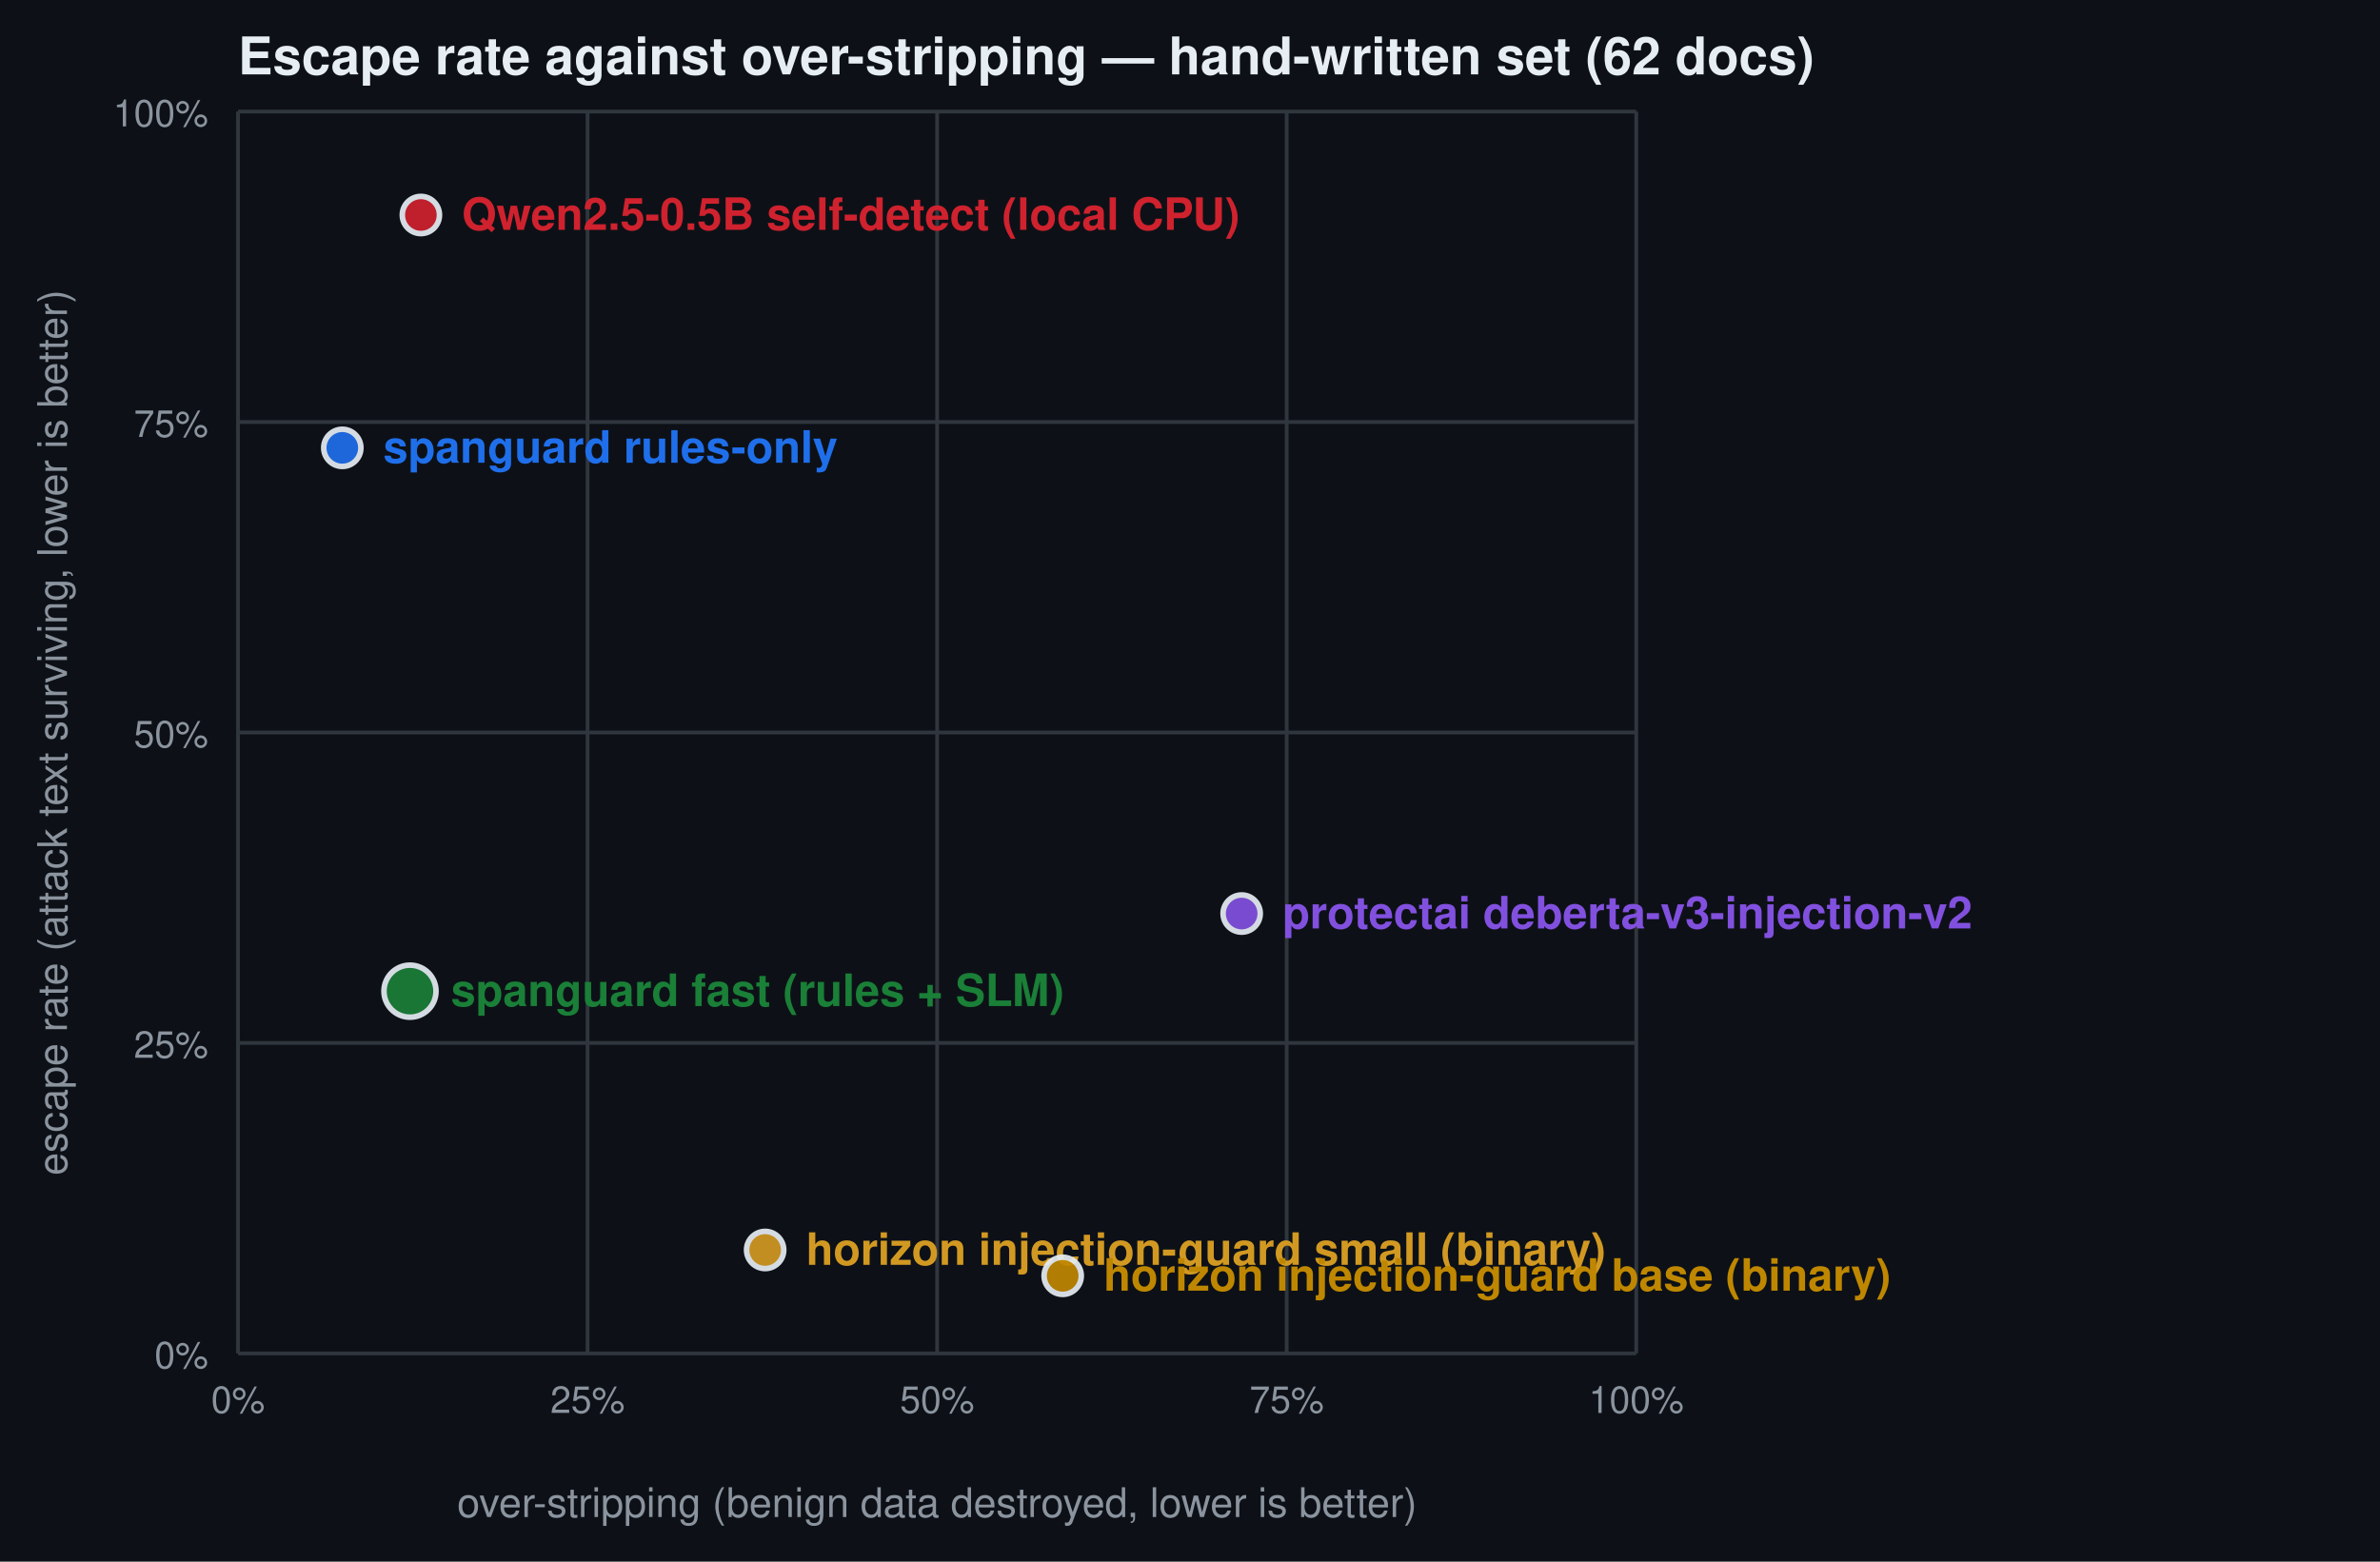
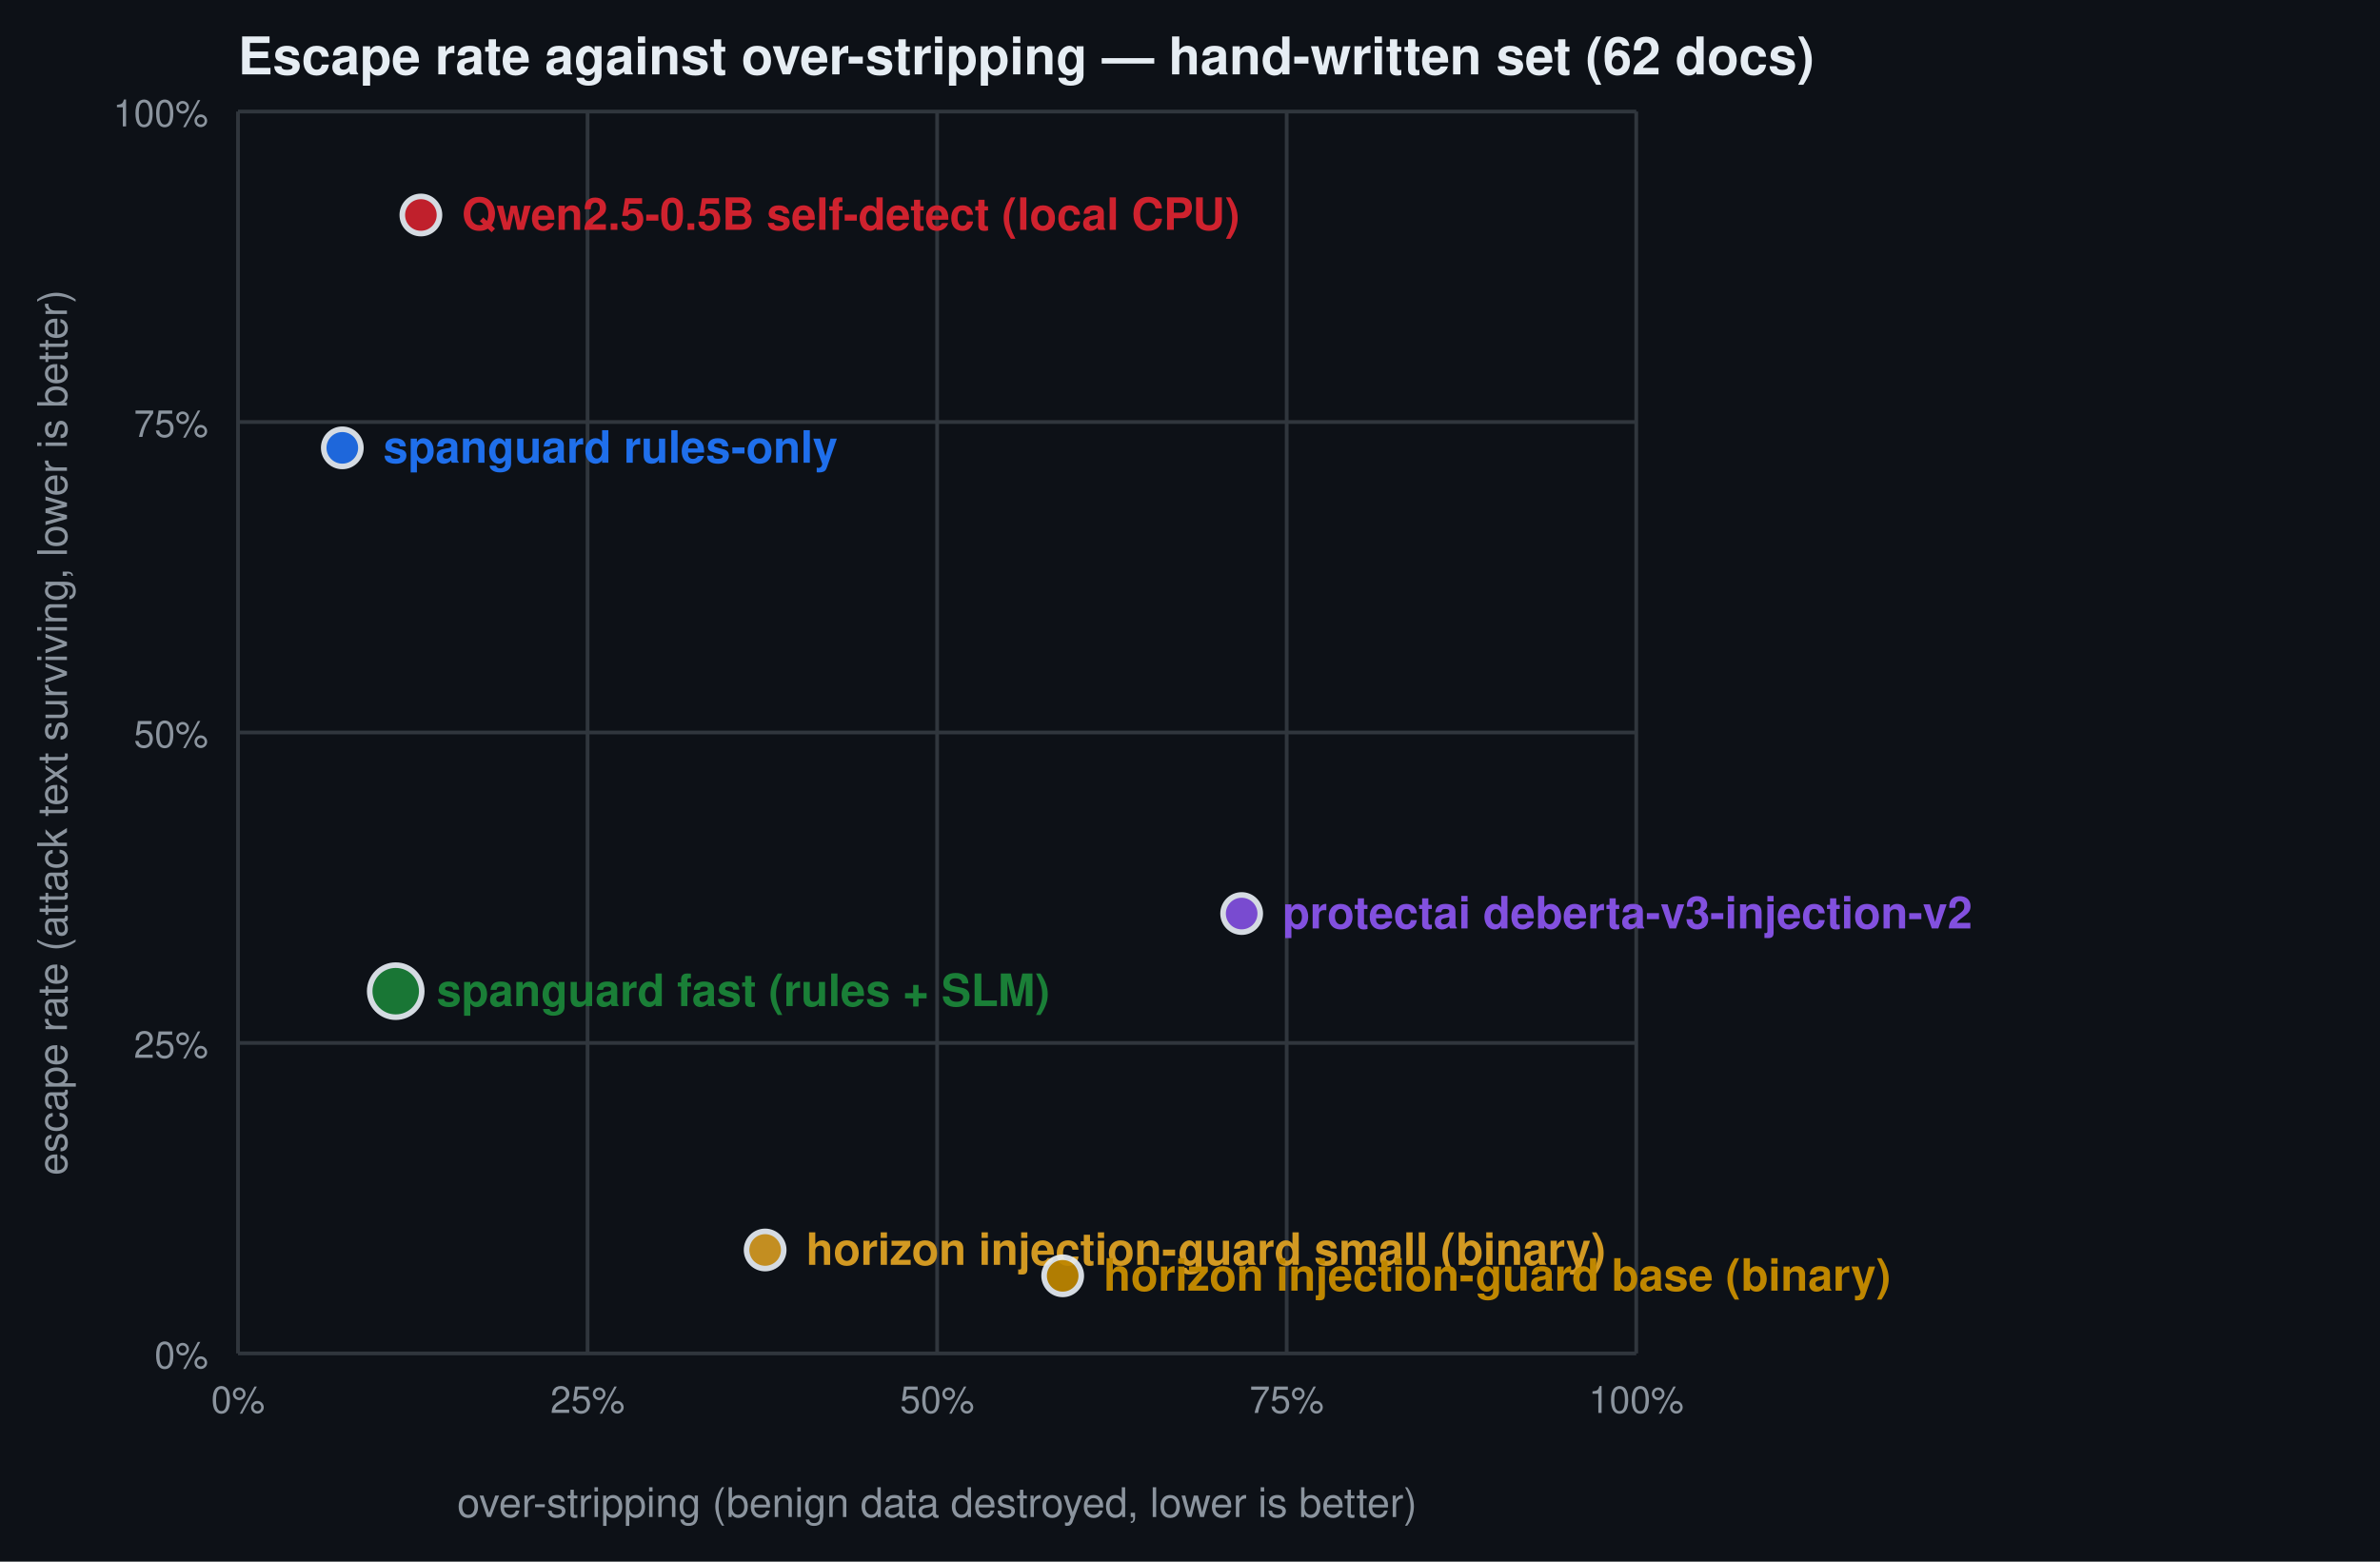
<svg xmlns="http://www.w3.org/2000/svg" width="640" height="420" viewBox="0 0 640 420" font-family="ui-sans-serif,system-ui,'Segoe UI',Helvetica,Arial,sans-serif">
  <rect width="640" height="420" fill="#0d1117" />
  <text x="64" y="20" font-size="14" fill="#e6edf3" text-anchor="start" font-weight="600" font-family="ui-sans-serif,system-ui,'Segoe UI',Helvetica,Arial,sans-serif" opacity="1.0">Escape rate against over-stripping — hand-written set (62 docs)</text>
  <text x="252.0" y="408" font-size="11" fill="#8b949e" text-anchor="middle" font-weight="normal" font-family="ui-sans-serif,system-ui,'Segoe UI',Helvetica,Arial,sans-serif" opacity="1.0">over-stripping (benign data destroyed, lower is better)</text>
  <g transform="rotate(-90 18 197.0)">
    <text x="18" y="197.0" font-size="11" fill="#8b949e" text-anchor="middle" font-weight="normal" font-family="ui-sans-serif,system-ui,'Segoe UI',Helvetica,Arial,sans-serif" opacity="1.0">escape rate (attack text surviving, lower is better)</text>
  </g>
  <line x1="64.0" y1="30" x2="64.0" y2="364" stroke="#30363d" stroke-width="1" />
  <text x="64.0" y="380" font-size="10" fill="#8b949e" text-anchor="middle" font-weight="normal" font-family="ui-sans-serif,system-ui,'Segoe UI',Helvetica,Arial,sans-serif" opacity="1.0">0%</text>
  <line x1="64" y1="30.0" x2="440" y2="30.0" stroke="#30363d" stroke-width="1" />
  <text x="56" y="34.0" font-size="10" fill="#8b949e" text-anchor="end" font-weight="normal" font-family="ui-sans-serif,system-ui,'Segoe UI',Helvetica,Arial,sans-serif" opacity="1.0">100%</text>
  <line x1="158.0" y1="30" x2="158.0" y2="364" stroke="#30363d" stroke-width="1" />
  <text x="158.0" y="380" font-size="10" fill="#8b949e" text-anchor="middle" font-weight="normal" font-family="ui-sans-serif,system-ui,'Segoe UI',Helvetica,Arial,sans-serif" opacity="1.0">25%</text>
  <line x1="64" y1="113.5" x2="440" y2="113.5" stroke="#30363d" stroke-width="1" />
  <text x="56" y="117.5" font-size="10" fill="#8b949e" text-anchor="end" font-weight="normal" font-family="ui-sans-serif,system-ui,'Segoe UI',Helvetica,Arial,sans-serif" opacity="1.0">75%</text>
  <line x1="252.0" y1="30" x2="252.0" y2="364" stroke="#30363d" stroke-width="1" />
  <text x="252.0" y="380" font-size="10" fill="#8b949e" text-anchor="middle" font-weight="normal" font-family="ui-sans-serif,system-ui,'Segoe UI',Helvetica,Arial,sans-serif" opacity="1.0">50%</text>
  <line x1="64" y1="197.0" x2="440" y2="197.0" stroke="#30363d" stroke-width="1" />
  <text x="56" y="201.0" font-size="10" fill="#8b949e" text-anchor="end" font-weight="normal" font-family="ui-sans-serif,system-ui,'Segoe UI',Helvetica,Arial,sans-serif" opacity="1.0">50%</text>
  <line x1="346.0" y1="30" x2="346.0" y2="364" stroke="#30363d" stroke-width="1" />
  <text x="346.0" y="380" font-size="10" fill="#8b949e" text-anchor="middle" font-weight="normal" font-family="ui-sans-serif,system-ui,'Segoe UI',Helvetica,Arial,sans-serif" opacity="1.0">75%</text>
  <line x1="64" y1="280.5" x2="440" y2="280.5" stroke="#30363d" stroke-width="1" />
  <text x="56" y="284.5" font-size="10" fill="#8b949e" text-anchor="end" font-weight="normal" font-family="ui-sans-serif,system-ui,'Segoe UI',Helvetica,Arial,sans-serif" opacity="1.0">25%</text>
  <line x1="440.0" y1="30" x2="440.0" y2="364" stroke="#30363d" stroke-width="1" />
  <text x="440.0" y="380" font-size="10" fill="#8b949e" text-anchor="middle" font-weight="normal" font-family="ui-sans-serif,system-ui,'Segoe UI',Helvetica,Arial,sans-serif" opacity="1.0">100%</text>
  <line x1="64" y1="364.0" x2="440" y2="364.0" stroke="#30363d" stroke-width="1" />
  <text x="56" y="368.0" font-size="10" fill="#8b949e" text-anchor="end" font-weight="normal" font-family="ui-sans-serif,system-ui,'Segoe UI',Helvetica,Arial,sans-serif" opacity="1.0">0%</text>
-   <circle cx="110.248" cy="266.572" r="7" fill="#1a7f37" stroke="#e6edf3" stroke-width="1.5" opacity="0.92" />
-   <text x="121.248" y="270.572" font-size="12" fill="#1a7f37" text-anchor="start" font-weight="600" font-family="ui-sans-serif,system-ui,'Segoe UI',Helvetica,Arial,sans-serif" opacity="1.0">spanguard fast (rules + SLM)</text>
+   <circle cx="106.413" cy="266.572" r="7" fill="#1a7f37" stroke="#e6edf3" stroke-width="1.5" opacity="0.92" />
+   <text x="117.413" y="270.572" font-size="12" fill="#1a7f37" text-anchor="start" font-weight="600" font-family="ui-sans-serif,system-ui,'Segoe UI',Helvetica,Arial,sans-serif" opacity="1.0">spanguard fast (rules + SLM)</text>
  <circle cx="92.05" cy="120.447" r="5" fill="#1f6feb" stroke="#e6edf3" stroke-width="1.5" opacity="0.92" />
  <text x="103.05" y="124.447" font-size="12" fill="#1f6feb" text-anchor="start" font-weight="600" font-family="ui-sans-serif,system-ui,'Segoe UI',Helvetica,Arial,sans-serif" opacity="1.0">spanguard rules-only</text>
  <circle cx="333.893" cy="245.697" r="5" fill="#8250df" stroke="#e6edf3" stroke-width="1.5" opacity="0.92" />
  <text x="344.893" y="249.697" font-size="12" fill="#8250df" text-anchor="start" font-weight="600" font-family="ui-sans-serif,system-ui,'Segoe UI',Helvetica,Arial,sans-serif" opacity="1.0">protectai deberta-v3-injection-v2</text>
  <circle cx="113.181" cy="57.822" r="5" fill="#cf222e" stroke="#e6edf3" stroke-width="1.5" opacity="0.92" />
  <text x="124.181" y="61.822" font-size="12" fill="#cf222e" text-anchor="start" font-weight="600" font-family="ui-sans-serif,system-ui,'Segoe UI',Helvetica,Arial,sans-serif" opacity="1.0">Qwen2.5-0.5B self-detect (local CPU)</text>
  <circle cx="205.752" cy="336.178" r="5" fill="#d29922" stroke="#e6edf3" stroke-width="1.5" opacity="0.92" />
  <text x="216.752" y="340.178" font-size="12" fill="#d29922" text-anchor="start" font-weight="600" font-family="ui-sans-serif,system-ui,'Segoe UI',Helvetica,Arial,sans-serif" opacity="1.0">horizon injection-guard small (binary)</text>
  <circle cx="285.765" cy="343.125" r="5" fill="#bf8700" stroke="#e6edf3" stroke-width="1.5" opacity="0.92" />
  <text x="296.765" y="347.125" font-size="12" fill="#bf8700" text-anchor="start" font-weight="600" font-family="ui-sans-serif,system-ui,'Segoe UI',Helvetica,Arial,sans-serif" opacity="1.0">horizon injection-guard base (binary)</text>
</svg>
